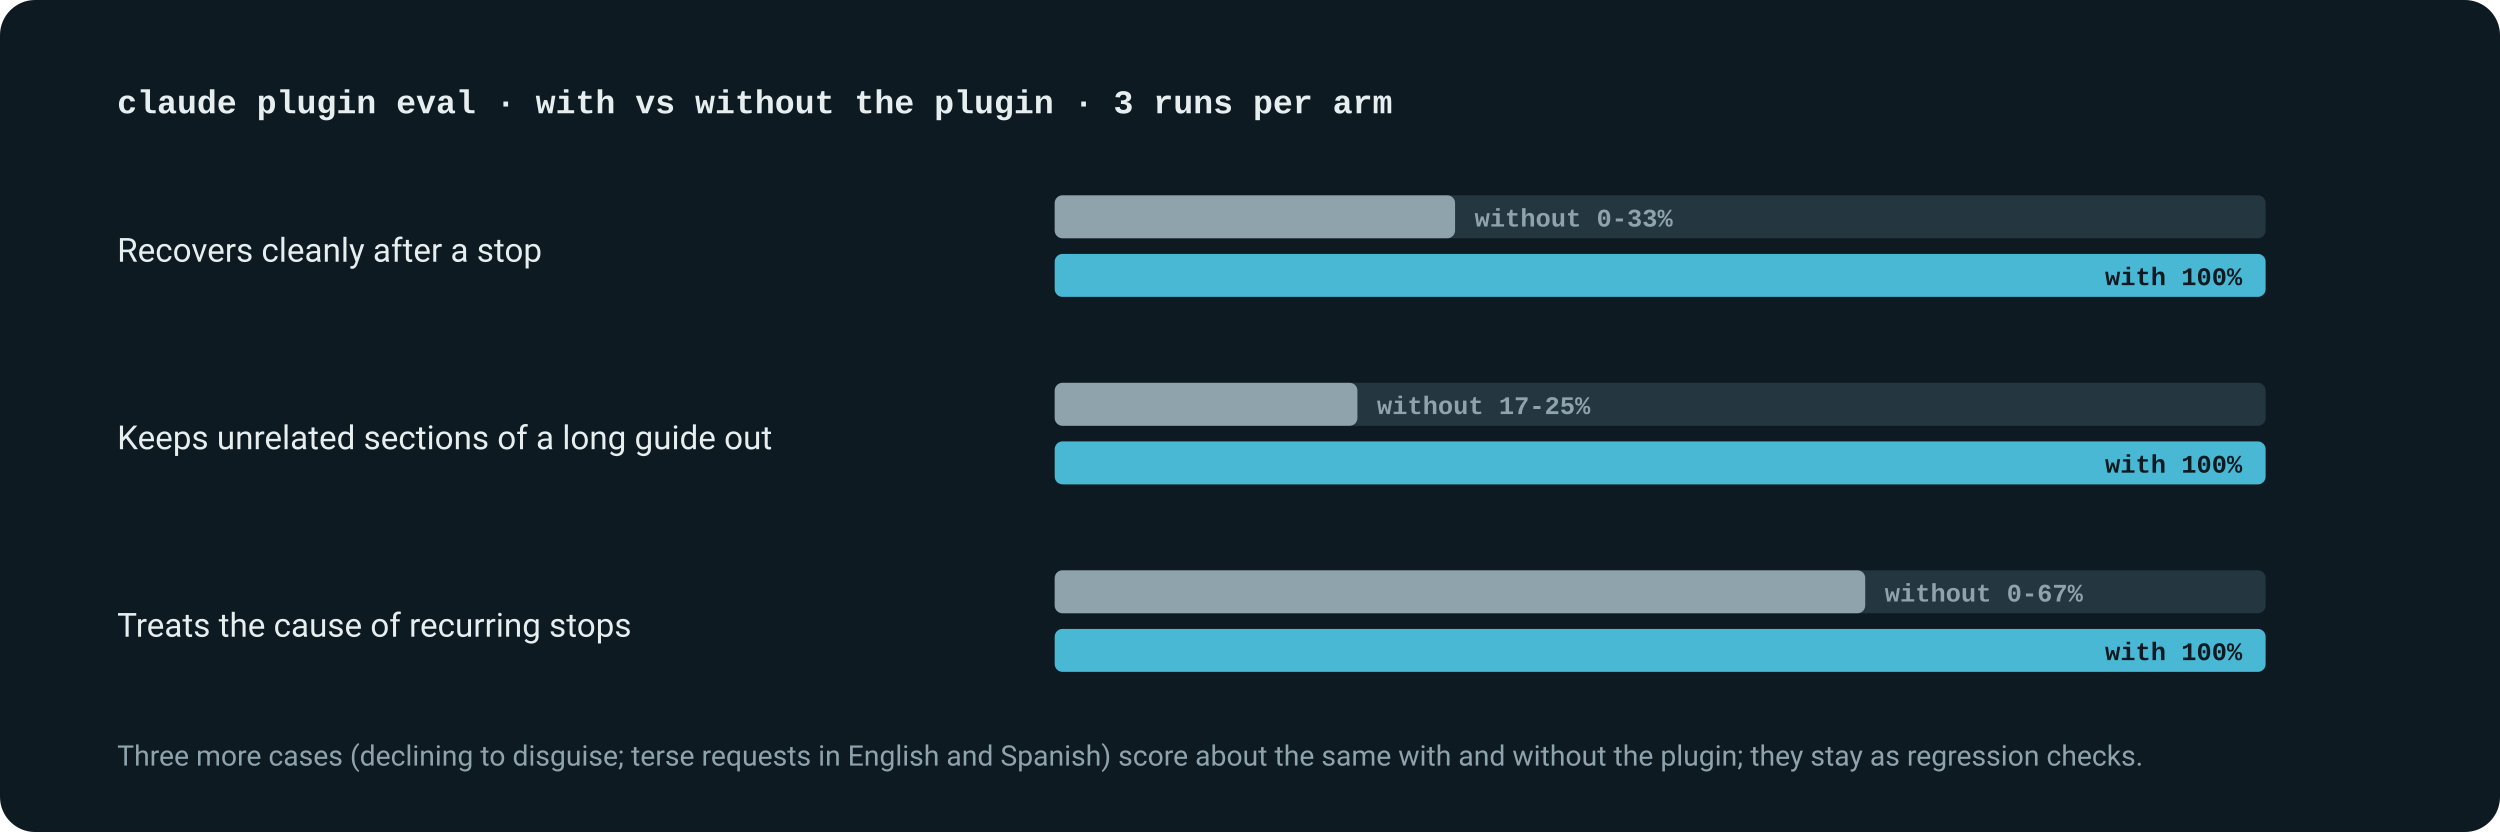
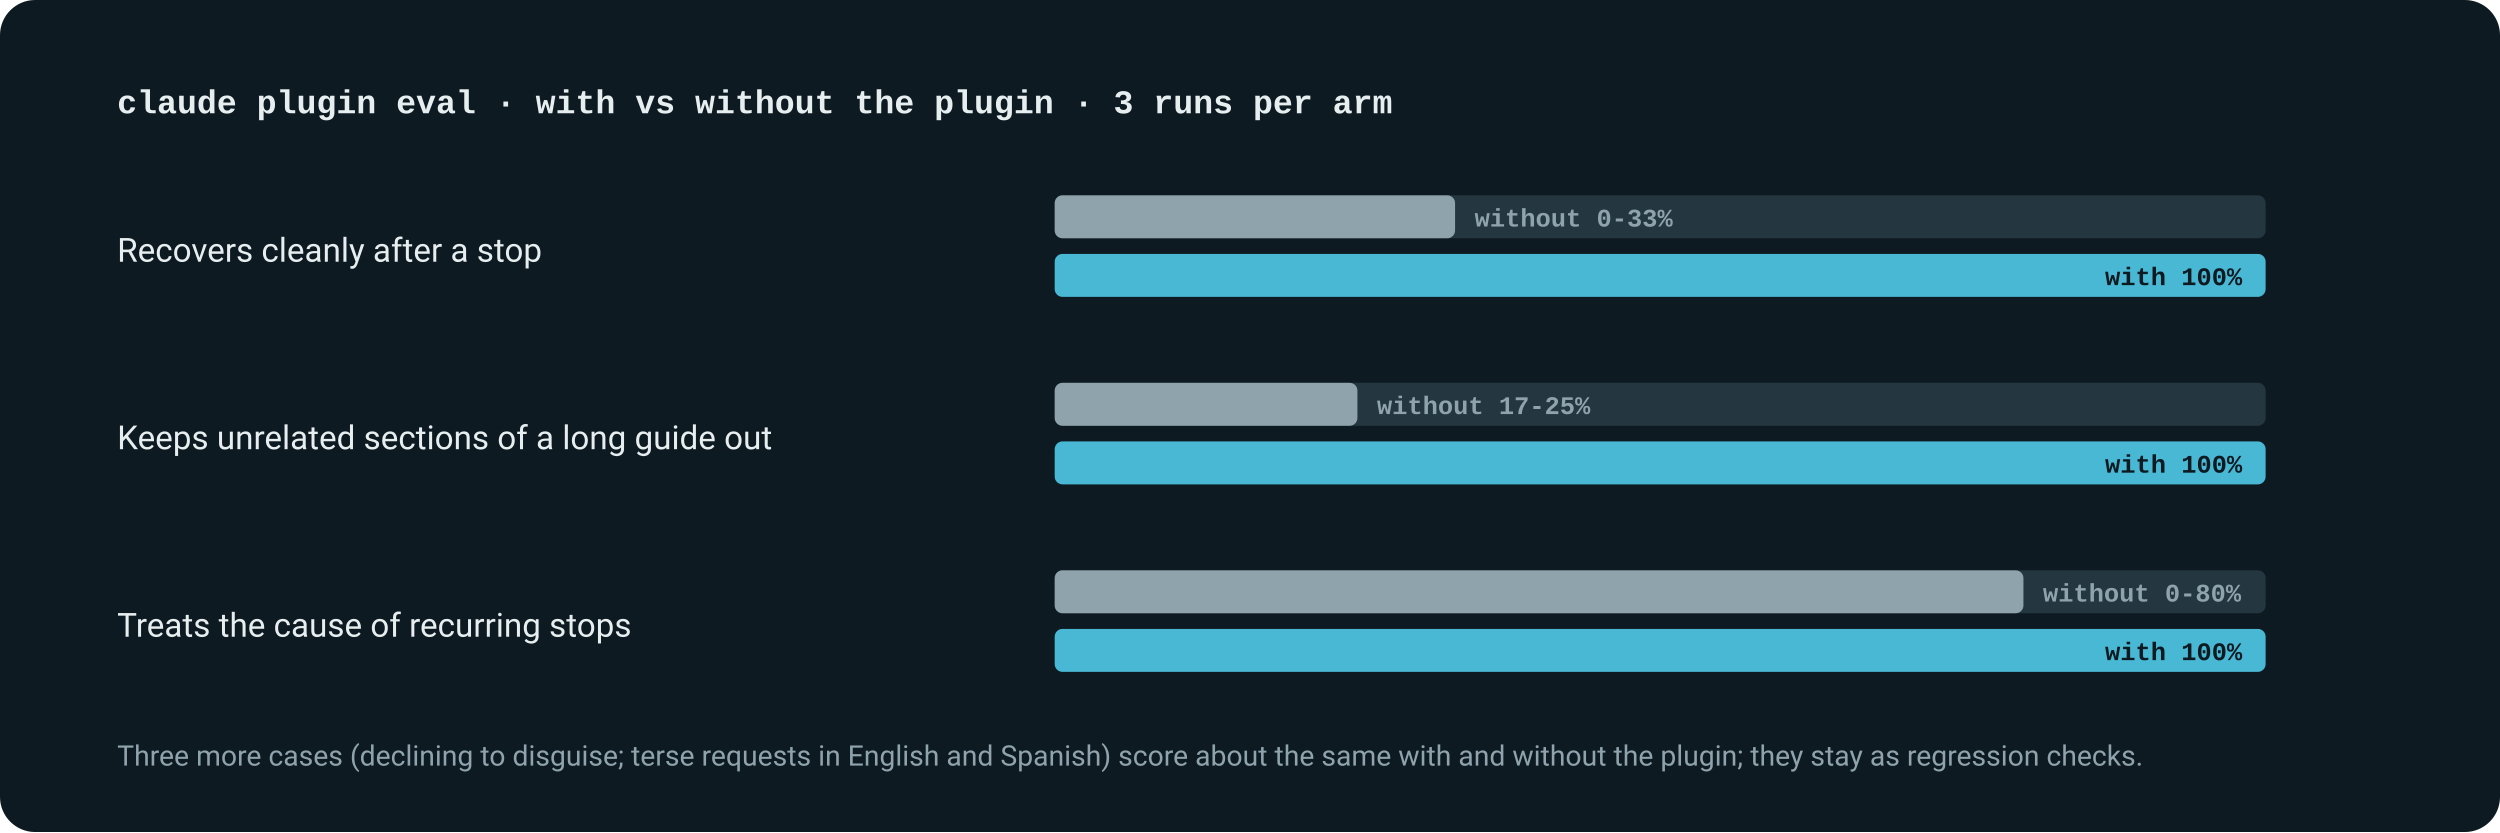
- <svg xmlns="http://www.w3.org/2000/svg" width="1280" height="426" viewBox="0 0 1280 426" role="img" aria-label="Eval results, 3 runs per arm. Recovers cleanly after a stop: without the plugin 0 to 33 percent, with it 100 percent. Keeps unrelated sections of a long guide out of the conversation: without 17 to 25 percent, with 100 percent. Treats the cause of recurring stops: without 0 to 67 percent, with 100 percent.">
+ <svg xmlns="http://www.w3.org/2000/svg" width="1280" height="426" viewBox="0 0 1280 426" role="img" aria-label="Eval results, 3 runs per arm. Recovers cleanly after a stop: without the plugin 0 to 33 percent, with it 100 percent. Keeps unrelated sections of a long guide out of the conversation: without 17 to 25 percent, with 100 percent. Treats the cause of recurring stops: without 0 to 80 percent, with 100 percent.">
  <defs>
    <pattern id="h" width="8" height="8" patternUnits="userSpaceOnUse" patternTransform="rotate(45)">
      <rect width="8" height="8" fill="#3A2C16" />
      <line x1="0" y1="0" x2="0" y2="8" stroke="#E3A447" stroke-width="3" opacity=".5" />
    </pattern>
  </defs>
  <rect width="1280" height="426" rx="18" fill="#0E1A21" />
  <text x="60" y="58" font-family="ui-monospace,SFMono-Regular,Menlo,Consolas,'Liberation Mono',monospace" font-size="17" font-weight="700" fill="#E6EEF0" text-anchor="start">claude plugin eval  ·  with vs without the plugin  ·  3 runs per arm</text>
  <text x="60" y="134" font-family="system-ui,-apple-system,'Segoe UI',Roboto,Helvetica,Arial,sans-serif" font-size="17" font-weight="400" fill="#E6EEF0" text-anchor="start">Recovers cleanly after a stop</text>
  <rect x="540" y="100" width="620" height="22" rx="4" fill="#24363F" />
  <rect x="540" y="100" width="205" height="22" rx="4" fill="#8FA3AD" />
  <text x="755" y="116" font-family="ui-monospace,SFMono-Regular,Menlo,Consolas,'Liberation Mono',monospace" font-size="13" font-weight="600" fill="#8FA3AD" text-anchor="start">without  0-33%</text>
  <rect x="540" y="130" width="620" height="22" rx="4" fill="#48B8D4" />
  <text x="1148" y="146" font-family="ui-monospace,SFMono-Regular,Menlo,Consolas,'Liberation Mono',monospace" font-size="13" font-weight="700" fill="#0E1A21" text-anchor="end">with  100%</text>
  <text x="60" y="230" font-family="system-ui,-apple-system,'Segoe UI',Roboto,Helvetica,Arial,sans-serif" font-size="17" font-weight="400" fill="#E6EEF0" text-anchor="start">Keeps unrelated sections of a long guide out</text>
  <rect x="540" y="196" width="620" height="22" rx="4" fill="#24363F" />
  <rect x="540" y="196" width="155" height="22" rx="4" fill="#8FA3AD" />
  <text x="705" y="212" font-family="ui-monospace,SFMono-Regular,Menlo,Consolas,'Liberation Mono',monospace" font-size="13" font-weight="600" fill="#8FA3AD" text-anchor="start">without  17-25%</text>
  <rect x="540" y="226" width="620" height="22" rx="4" fill="#48B8D4" />
  <text x="1148" y="242" font-family="ui-monospace,SFMono-Regular,Menlo,Consolas,'Liberation Mono',monospace" font-size="13" font-weight="700" fill="#0E1A21" text-anchor="end">with  100%</text>
  <text x="60" y="326" font-family="system-ui,-apple-system,'Segoe UI',Roboto,Helvetica,Arial,sans-serif" font-size="17" font-weight="400" fill="#E6EEF0" text-anchor="start">Treats the cause of recurring stops</text>
  <rect x="540" y="292" width="620" height="22" rx="4" fill="#24363F" />
-   <rect x="540" y="292" width="415" height="22" rx="4" fill="#8FA3AD" />
-   <text x="965" y="308" font-family="ui-monospace,SFMono-Regular,Menlo,Consolas,'Liberation Mono',monospace" font-size="13" font-weight="600" fill="#8FA3AD" text-anchor="start">without  0-67%</text>
+   <rect x="540" y="292" width="496" height="22" rx="4" fill="#8FA3AD" />
+   <text x="1046" y="308" font-family="ui-monospace,SFMono-Regular,Menlo,Consolas,'Liberation Mono',monospace" font-size="13" font-weight="600" fill="#8FA3AD" text-anchor="start">without  0-80%</text>
  <rect x="540" y="322" width="620" height="22" rx="4" fill="#48B8D4" />
  <text x="1148" y="338" font-family="ui-monospace,SFMono-Regular,Menlo,Consolas,'Liberation Mono',monospace" font-size="13" font-weight="700" fill="#0E1A21" text-anchor="end">with  100%</text>
  <text x="60" y="392" font-family="system-ui,-apple-system,'Segoe UI',Roboto,Helvetica,Arial,sans-serif" font-size="14.5" font-weight="400" fill="#8FA3AD" text-anchor="start">Three more cases (declining to disguise; terse requests in English and Spanish) score about the same with and without the plugin; they stay as regression checks.</text>
</svg>
